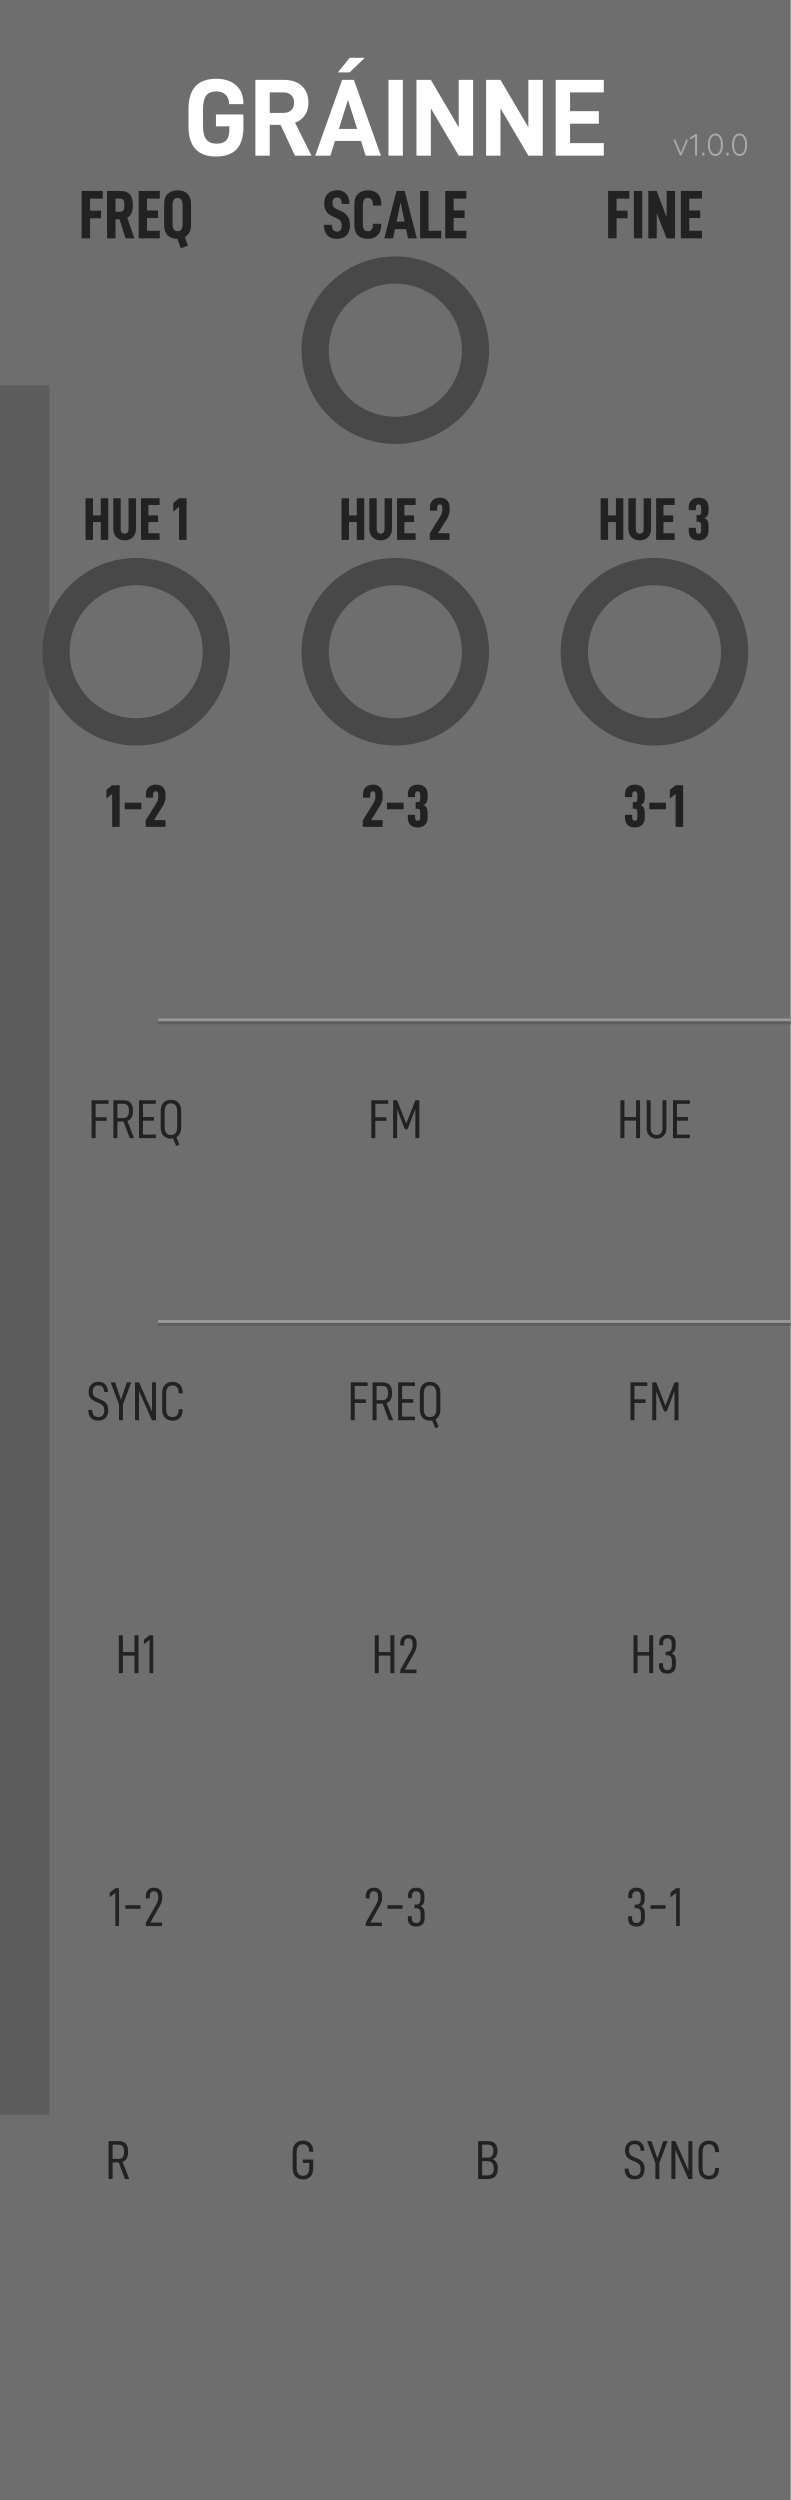
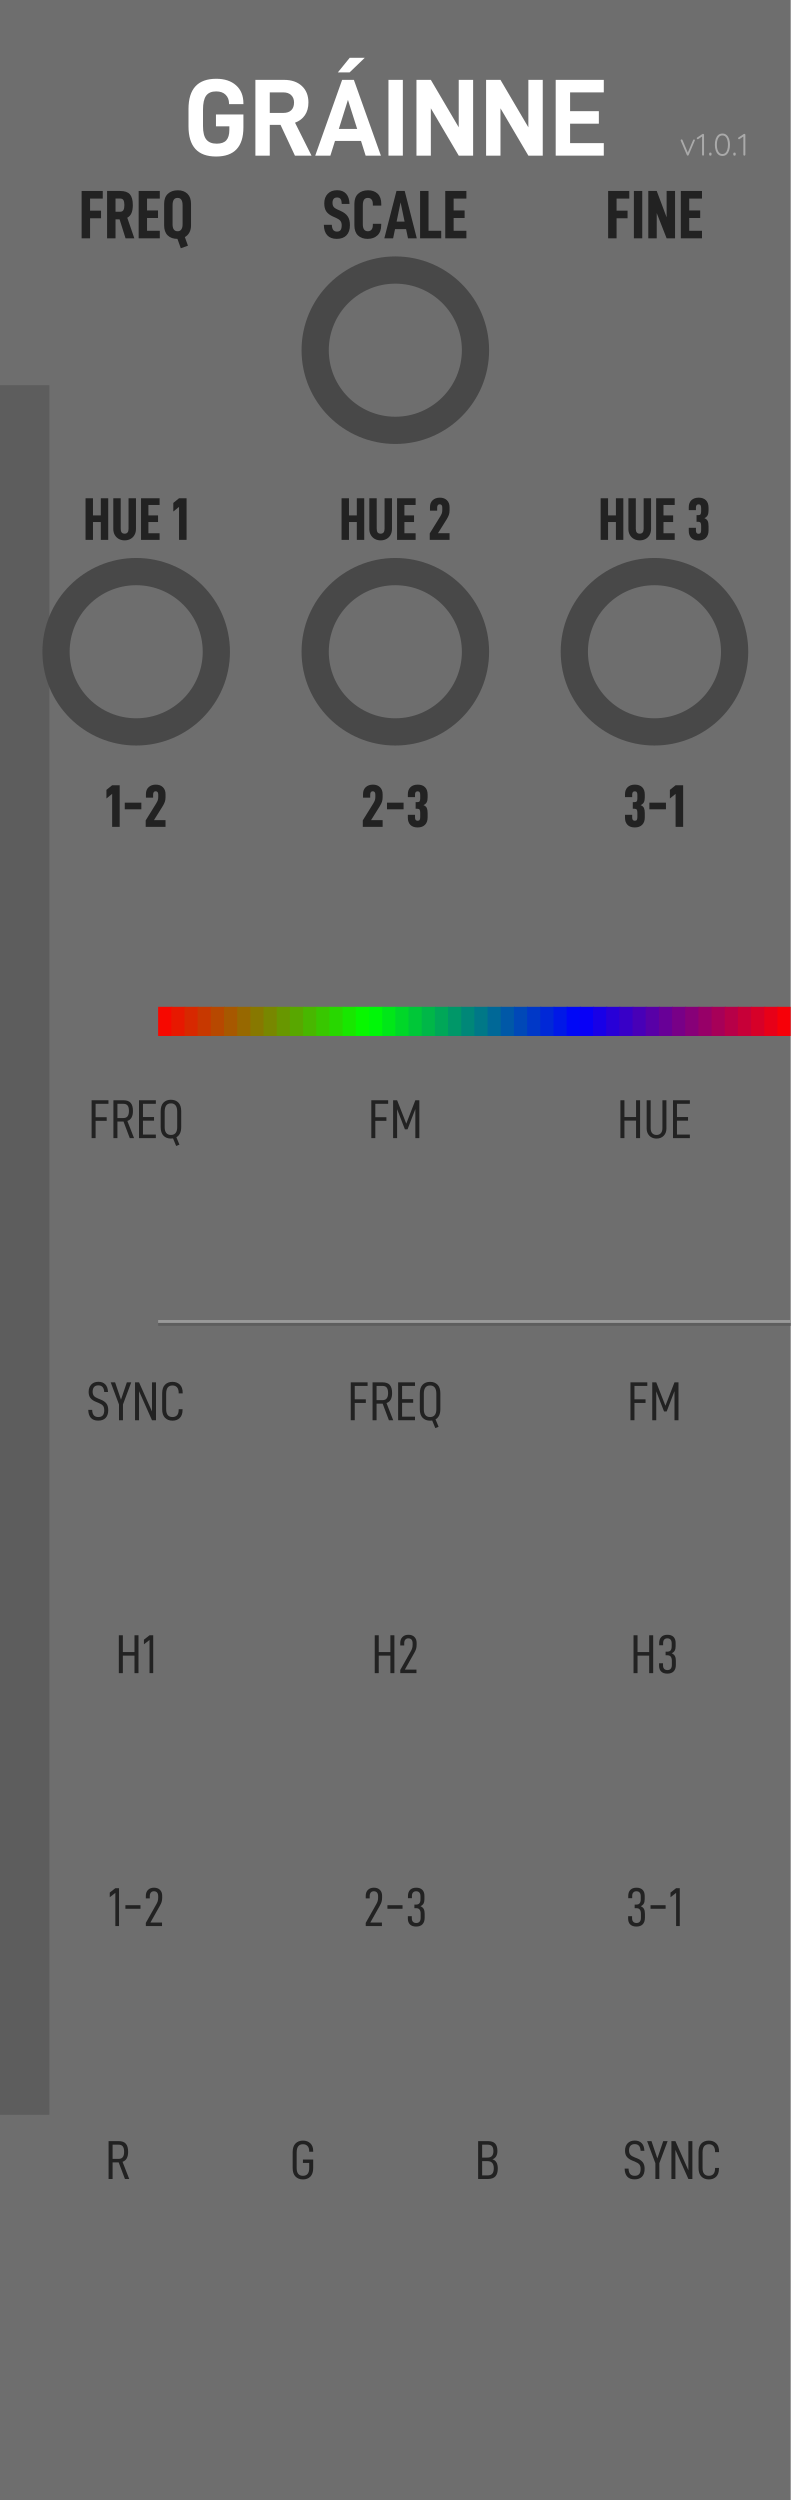
<svg xmlns="http://www.w3.org/2000/svg" width="40.64mm" height="128.50mm" viewBox="0 0 40.64 128.50">
  <rect x="0" y="0" width="40.64" height="128.50" fill="#6e6e6e" />
  <g id="palette-badge">
    <rect x="0" y="19.800" width="2.540" height="88.900" fill="#5d5d5d" stroke="none" />
  </g>
  <path d="M 50.0 267.0 C 50.0 83.7 133.7 -8.0 301.0 -8.0 Q 550.0 -8.0 550.0 257.0 V 375.0 H 300.0 V 267.0 H 422.0 V 234.0 Q 422.0 171.0 394.5 140.0 C 376.2 119.3 347.0 109.0 307.0 109.0 Q 243.0 109.0 212.5 146.5 C 192.2 171.5 182.0 212.3 182.0 269.0 V 418.0 Q 182.0 507.0 210.5 546.0 Q 239.0 585.0 302.0 585.0 C 339.3 585.0 368.2 574.7 388.5 554.0 C 408.8 533.3 419.0 507.3 419.0 476.0 V 469.0 H 550.0 V 476.0 Q 550.0 581.0 483.0 640.5 C 438.3 680.2 378.3 700.0 303.0 700.0 C 134.3 700.0 50.0 608.3 50.0 425.0 Z" fill="#ffffff" transform="translate(9.407,8.000) scale(0.005644,-0.005644)" />
  <path d="M 288.0 280.0 419.0 0.0 H 570.0 L 420.0 300.0 Q 479.0 322.0 510.5 369.0 Q 542.0 416.0 542.0 484.0 Q 542.0 579.0 482.0 634.5 Q 422.0 690.0 321.0 690.0 H 59.0 V 0.0 H 190.0 V 280.0 Z M 190.0 389.0 V 576.0 H 314.0 C 344.0 576.0 367.7 567.7 385.0 551.0 C 402.3 534.3 411.0 512.0 411.0 484.0 Q 411.0 438.0 385.5 413.5 C 368.5 397.2 344.7 389.0 314.0 389.0 Z" fill="#ffffff" transform="translate(12.794,8.000) scale(0.005644,-0.005644)" />
  <path d="M 421.0 134.0 463.0 0.0 H 602.0 L 356.0 690.0 H 249.0 L 4.0 0.0 H 142.0 L 184.0 134.0 Z M 386.0 243.0 H 219.0 L 302.0 508.0 Z M 318.0 891.0 210.0 758.0 H 317.0 L 455.0 891.0 Z" fill="#ffffff" transform="translate(16.180,8.000) scale(0.005644,-0.005644)" />
  <path d="M 65.0 690.0 V 0.0 H 196.0 V 690.0 Z" fill="#ffffff" transform="translate(19.600,8.000) scale(0.005644,-0.005644)" />
  <path d="M 575.0 690.0 H 444.0 V 258.0 L 190.0 690.0 H 59.0 V 0.0 H 190.0 V 431.0 L 444.0 0.0 H 575.0 Z" fill="#ffffff" transform="translate(21.073,8.000) scale(0.005644,-0.005644)" />
  <path d="M 575.0 690.0 H 444.0 V 258.0 L 190.0 690.0 H 59.0 V 0.0 H 190.0 V 431.0 L 444.0 0.0 H 575.0 Z" fill="#ffffff" transform="translate(24.652,8.000) scale(0.005644,-0.005644)" />
  <path d="M 190.0 576.0 H 497.0 V 690.0 H 59.0 V 0.0 H 497.0 V 114.0 H 190.0 V 291.0 H 452.0 V 405.0 H 190.0 Z" fill="#ffffff" transform="translate(28.230,8.000) scale(0.005644,-0.005644)" />
-   <path d="M 67.0 522.0 Q 52.0 522.0 44.0 513.0 Q 36.0 504.0 36.0 493.0 Q 36.0 489.0 37.0 485.0 Q 38.0 481.0 39.0 479.0 L 236.0 19.0 Q 240.0 10.0 248.5 4.5 Q 257.0 -1.0 266.0 0.0 Q 285.0 1.0 293.0 19.0 L 489.0 479.0 Q 490.0 483.0 491.5 486.5 Q 493.0 490.0 493.0 496.0 Q 493.0 508.0 484.0 514.5 Q 475.0 521.0 465.0 521.0 Q 444.0 522.0 436.0 502.0 L 265.2 97.4 L 95.0 502.0 Q 91.0 512.0 83.0 517.0 Q 75.0 522.0 67.0 522.0 Z" fill="#aaaaaa" transform="translate(34.568,8.000) scale(0.0016,-0.0016)" />
-   <path d="M 226.0 0.0 Q 240.0 0.0 249.0 9.0 Q 258.0 18.0 258.0 30.0 V 670.0 Q 258.0 682.0 251.0 690.5 Q 244.0 699.0 231.0 700.0 Q 226.0 701.0 219.5 700.0 Q 213.0 699.0 207.0 695.0 L 40.0 584.0 Q 24.0 575.0 24.0 559.0 Q 24.0 547.0 33.5 537.0 Q 43.0 527.0 55.0 527.0 Q 64.0 527.0 72.0 533.0 L 194.0 614.6 V 30.0 Q 194.0 18.0 203.0 9.0 Q 212.0 0.0 226.0 0.0 Z" fill="#aaaaaa" transform="translate(35.415,8.000) scale(0.0016,-0.0016)" />
-   <path d="M 87.0 0.0 H 94.0 Q 111.0 0.0 120.0 11.0 Q 129.0 22.0 129.0 39.0 V 60.0 Q 129.0 78.0 120.0 88.0 Q 111.0 98.0 94.0 98.0 H 87.0 Q 70.0 98.0 61.0 88.0 Q 52.0 78.0 52.0 60.0 V 39.0 Q 52.0 22.0 61.0 11.0 Q 70.0 0.0 87.0 0.0 Z" fill="#aaaaaa" transform="translate(36.007,8.000) scale(0.0016,-0.0016)" />
-   <path d="M 297.0 -10.0 Q 379.0 -10.0 432.5 38.0 Q 486.0 86.0 513.0 167.5 Q 540.0 249.0 540.0 350.0 Q 540.0 452.0 513.0 533.5 Q 486.0 615.0 432.5 662.5 Q 379.0 710.0 297.0 710.0 Q 217.0 710.0 163.0 662.5 Q 109.0 615.0 82.0 533.5 Q 55.0 452.0 55.0 350.0 Q 55.0 249.0 82.0 167.5 Q 109.0 86.0 163.0 38.0 Q 217.0 -10.0 297.0 -10.0 Z M 297.0 52.0 Q 239.0 52.0 199.5 89.0 Q 160.0 126.0 139.5 193.5 Q 119.0 261.0 119.0 350.0 Q 119.0 440.0 139.5 507.5 Q 160.0 575.0 199.5 612.0 Q 239.0 649.0 297.0 649.0 Q 356.0 649.0 395.5 612.0 Q 435.0 575.0 455.5 507.5 Q 476.0 440.0 476.0 350.0 Q 476.0 261.0 455.5 193.5 Q 435.0 126.0 395.5 89.0 Q 356.0 52.0 297.0 52.0 Z" fill="#aaaaaa" transform="translate(36.296,8.000) scale(0.0016,-0.0016)" />
-   <path d="M 87.0 0.0 H 94.0 Q 111.0 0.0 120.0 11.0 Q 129.0 22.0 129.0 39.0 V 60.0 Q 129.0 78.0 120.0 88.0 Q 111.0 98.0 94.0 98.0 H 87.0 Q 70.0 98.0 61.0 88.0 Q 52.0 78.0 52.0 60.0 V 39.0 Q 52.0 22.0 61.0 11.0 Q 70.0 0.0 87.0 0.0 Z" fill="#aaaaaa" transform="translate(37.248,8.000) scale(0.0016,-0.0016)" />
-   <path d="M 297.0 -10.0 Q 379.0 -10.0 432.5 38.0 Q 486.0 86.0 513.0 167.5 Q 540.0 249.0 540.0 350.0 Q 540.0 452.0 513.0 533.5 Q 486.0 615.0 432.5 662.5 Q 379.0 710.0 297.0 710.0 Q 217.0 710.0 163.0 662.5 Q 109.0 615.0 82.0 533.5 Q 55.0 452.0 55.0 350.0 Q 55.0 249.0 82.0 167.5 Q 109.0 86.0 163.0 38.0 Q 217.0 -10.0 297.0 -10.0 Z M 297.0 52.0 Q 239.0 52.0 199.5 89.0 Q 160.0 126.0 139.5 193.5 Q 119.0 261.0 119.0 350.0 Q 119.0 440.0 139.5 507.5 Q 160.0 575.0 199.5 612.0 Q 239.0 649.0 297.0 649.0 Q 356.0 649.0 395.5 612.0 Q 435.0 575.0 455.5 507.5 Q 476.0 440.0 476.0 350.0 Q 476.0 261.0 455.5 193.5 Q 435.0 126.0 395.5 89.0 Q 356.0 52.0 297.0 52.0 Z" fill="#aaaaaa" transform="translate(37.538,8.000) scale(0.0016,-0.0016)" />
+   <path d="M 67.0 522.0 Q 52.0 522.0 44.0 513.0 Q 36.0 504.0 36.0 493.0 Q 36.0 489.0 37.0 485.0 Q 38.0 481.0 39.0 479.0 L 236.0 19.0 Q 240.0 10.0 248.5 4.5 Q 257.0 -1.0 266.0 0.0 Q 285.0 1.0 293.0 19.0 L 489.0 479.0 Q 490.0 483.0 491.5 486.5 Q 493.0 490.0 493.0 496.0 Q 493.0 508.0 484.0 514.5 Q 475.0 521.0 465.0 521.0 Q 444.0 522.0 436.0 502.0 L 265.2 97.4 L 95.0 502.0 Q 91.0 512.0 83.0 517.0 Q 75.0 522.0 67.0 522.0 Z" fill="#aaaaaa" transform="translate(34.928,8.000) scale(0.0016,-0.0016)" />
+   <path d="M 226.0 0.0 Q 240.0 0.0 249.0 9.0 Q 258.0 18.0 258.0 30.0 V 670.0 Q 258.0 682.0 251.0 690.5 Q 244.0 699.0 231.0 700.0 Q 226.0 701.0 219.5 700.0 Q 213.0 699.0 207.0 695.0 L 40.0 584.0 Q 24.0 575.0 24.0 559.0 Q 24.0 547.0 33.5 537.0 Q 43.0 527.0 55.0 527.0 Q 64.0 527.0 72.0 533.0 L 194.0 614.6 V 30.0 Q 194.0 18.0 203.0 9.0 Q 212.0 0.0 226.0 0.0 Z" fill="#aaaaaa" transform="translate(35.775,8.000) scale(0.0016,-0.0016)" />
+   <path d="M 87.0 0.0 H 94.0 Q 111.0 0.0 120.0 11.0 Q 129.0 22.0 129.0 39.0 V 60.0 Q 129.0 78.0 120.0 88.0 Q 111.0 98.0 94.0 98.0 H 87.0 Q 70.0 98.0 61.0 88.0 Q 52.0 78.0 52.0 60.0 V 39.0 Q 52.0 22.0 61.0 11.0 Q 70.0 0.0 87.0 0.0 Z" fill="#aaaaaa" transform="translate(36.367,8.000) scale(0.0016,-0.0016)" />
+   <path d="M 297.0 -10.0 Q 379.0 -10.0 432.5 38.0 Q 486.0 86.0 513.0 167.5 Q 540.0 249.0 540.0 350.0 Q 540.0 452.0 513.0 533.5 Q 486.0 615.0 432.5 662.5 Q 379.0 710.0 297.0 710.0 Q 217.0 710.0 163.0 662.5 Q 109.0 615.0 82.0 533.5 Q 55.0 452.0 55.0 350.0 Q 55.0 249.0 82.0 167.5 Q 109.0 86.0 163.0 38.0 Q 217.0 -10.0 297.0 -10.0 Z M 297.0 52.0 Q 239.0 52.0 199.5 89.0 Q 160.0 126.0 139.5 193.5 Q 119.0 261.0 119.0 350.0 Q 119.0 440.0 139.5 507.5 Q 160.0 575.0 199.5 612.0 Q 239.0 649.0 297.0 649.0 Q 356.0 649.0 395.5 612.0 Q 435.0 575.0 455.5 507.5 Q 476.0 440.0 476.0 350.0 Q 476.0 261.0 455.5 193.5 Q 435.0 126.0 395.5 89.0 Q 356.0 52.0 297.0 52.0 Z" fill="#aaaaaa" transform="translate(36.656,8.000) scale(0.0016,-0.0016)" />
+   <path d="M 87.0 0.0 H 94.0 Q 111.0 0.0 120.0 11.0 Q 129.0 22.0 129.0 39.0 V 60.0 Q 129.0 78.0 120.0 88.0 Q 111.0 98.0 94.0 98.0 H 87.0 Q 70.0 98.0 61.0 88.0 Q 52.0 78.0 52.0 60.0 V 39.0 Q 52.0 22.0 61.0 11.0 Q 70.0 0.0 87.0 0.0 Z" fill="#aaaaaa" transform="translate(37.608,8.000) scale(0.0016,-0.0016)" />
+   <path d="M 226.0 0.0 Q 240.0 0.0 249.0 9.0 Q 258.0 18.0 258.0 30.0 V 670.0 Q 258.0 682.0 251.0 690.5 Q 244.0 699.0 231.0 700.0 Q 226.0 701.0 219.5 700.0 Q 213.0 699.0 207.0 695.0 L 40.0 584.0 Q 24.0 575.0 24.0 559.0 Q 24.0 547.0 33.5 537.0 Q 43.0 527.0 55.0 527.0 Q 64.0 527.0 72.0 533.0 L 194.0 614.6 V 30.0 Q 194.0 18.0 203.0 9.0 Q 212.0 0.0 226.0 0.0 Z" fill="#aaaaaa" transform="translate(37.898,8.000) scale(0.0016,-0.0016)" />
  <path d="M 165.0 579.0 H 350.0 V 690.0 H 42.0 V 0.0 H 165.0 V 292.0 H 325.0 V 403.0 H 165.0 Z" fill="#222222" transform="translate(4.047,12.250) scale(0.003528,-0.003528)" />
  <path d="M 224.0 277.0 311.0 0.0 H 439.0 L 336.0 300.0 Q 379.0 323.0 398.0 369.0 C 410.7 399.7 417.0 438.0 417.0 484.0 Q 417.0 592.0 374.5 641.0 C 346.2 673.7 298.0 690.0 230.0 690.0 H 42.0 V 0.0 H 165.0 V 277.0 Z M 165.0 387.0 V 580.0 H 229.0 Q 267.0 580.0 280.5 556.0 Q 294.0 532.0 294.0 484.0 C 294.0 452.0 289.3 427.8 280.0 411.5 C 270.7 395.2 253.7 387.0 229.0 387.0 Z" fill="#222222" transform="translate(5.356,12.250) scale(0.003528,-0.003528)" />
  <path d="M 164.0 579.0 H 350.0 V 690.0 H 42.0 V 0.0 H 350.0 V 110.0 H 164.0 V 296.0 H 324.0 V 406.0 H 164.0 Z" fill="#222222" transform="translate(6.979,12.250) scale(0.003528,-0.003528)" />
  <path d="M 406.0 84.5 Q 430.0 128.0 430.0 190.0 V 501.0 Q 430.0 599.0 377.5 649.5 C 342.5 683.2 296.0 700.0 238.0 700.0 Q 148.0 700.0 93.0 649.5 C 56.3 615.8 38.0 566.3 38.0 501.0 V 190.0 Q 38.0 93.0 90.0 42.5 C 124.7 8.8 171.7 -8.0 231.0 -8.0 H 232.0 L 281.0 -145.0 L 385.0 -107.0 L 340.0 18.0 Q 382.0 41.0 406.0 84.5 Z M 235.0 103.0 C 185.7 103.0 161.0 136.7 161.0 204.0 V 481.0 Q 161.0 535.0 178.5 562.0 Q 196.0 589.0 235.0 589.0 C 259.0 589.0 277.0 579.8 289.0 561.5 C 301.0 543.2 307.0 516.3 307.0 481.0 V 204.0 Q 307.0 156.0 288.5 129.5 C 276.2 111.8 258.3 103.0 235.0 103.0 Z" fill="#222222" transform="translate(8.302,12.250) scale(0.003528,-0.003528)" />
  <path d="M 68.0 45.0 C 100.0 9.7 146.3 -8.0 207.0 -8.0 Q 299.0 -8.0 349.0 44.0 C 382.3 78.7 399.0 128.0 399.0 192.0 Q 399.0 272.0 366.5 320.0 Q 334.0 368.0 262.0 400.0 L 217.0 420.0 C 191.0 431.3 172.5 444.2 161.5 458.5 Q 145.0 480.0 145.0 516.0 C 145.0 568.7 167.3 595.0 212.0 595.0 C 236.0 595.0 253.2 587.2 263.5 571.5 Q 279.0 548.0 280.0 501.0 H 393.0 Q 390.0 598.0 343.5 649.5 C 312.5 683.8 268.7 701.0 212.0 701.0 Q 126.0 701.0 75.5 649.0 C 41.8 614.3 25.0 568.0 25.0 510.0 Q 25.0 436.0 54.5 392.0 Q 84.0 348.0 151.0 318.0 L 198.0 297.0 Q 242.0 277.0 260.5 253.5 C 272.8 237.8 279.0 216.7 279.0 190.0 Q 279.0 142.0 262.5 120.0 C 251.5 105.3 234.0 98.0 210.0 98.0 Q 174.0 98.0 155.5 122.0 C 143.2 138.0 136.3 163.0 135.0 197.0 H 19.0 Q 20.0 98.0 68.0 45.0 Z" fill="#222222" transform="translate(16.579,12.250) scale(0.003528,-0.003528)" />
  <path d="M 90.0 42.5 C 124.7 8.8 171.7 -8.0 231.0 -8.0 Q 318.0 -8.0 373.5 42.5 Q 429.0 93.0 429.0 193.0 V 212.0 H 307.0 V 194.0 Q 307.0 149.0 287.5 126.0 C 274.5 110.7 257.0 103.0 235.0 103.0 C 185.7 103.0 161.0 136.7 161.0 204.0 V 481.0 Q 161.0 535.0 178.5 562.0 Q 196.0 589.0 235.0 589.0 Q 268.0 589.0 287.5 566.5 Q 307.0 544.0 307.0 497.0 V 477.0 H 430.0 V 498.0 Q 430.0 600.0 377.0 650.0 C 341.7 683.3 295.3 700.0 238.0 700.0 Q 148.0 700.0 93.0 649.5 C 56.3 615.8 38.0 566.3 38.0 501.0 V 190.0 Q 38.0 93.0 90.0 42.5 Z" fill="#222222" transform="translate(18.081,12.250) scale(0.003528,-0.003528)" />
  <path d="M 323.0 134.0 351.0 0.0 H 479.0 L 303.0 690.0 H 183.0 L 6.0 0.0 H 134.0 L 162.0 134.0 Z M 301.0 244.0 H 185.0 L 243.0 524.0 Z" fill="#222222" transform="translate(19.733,12.250) scale(0.003528,-0.003528)" />
  <path d="M 42.0 690.0 V 0.0 H 350.0 V 110.0 H 165.0 V 690.0 Z" fill="#222222" transform="translate(21.444,12.250) scale(0.003528,-0.003528)" />
  <path d="M 164.0 579.0 H 350.0 V 690.0 H 42.0 V 0.0 H 350.0 V 110.0 H 164.0 V 296.0 H 324.0 V 406.0 H 164.0 Z" fill="#222222" transform="translate(22.738,12.250) scale(0.003528,-0.003528)" />
  <path d="M 165.0 579.0 H 350.0 V 690.0 H 42.0 V 0.0 H 165.0 V 292.0 H 325.0 V 403.0 H 165.0 Z" fill="#222222" transform="translate(31.110,12.250) scale(0.003528,-0.003528)" />
  <path d="M 46.0 690.0 V 0.0 H 168.0 V 690.0 Z" fill="#222222" transform="translate(32.419,12.250) scale(0.003528,-0.003528)" />
  <path d="M 432.0 690.0 H 309.0 V 306.0 L 165.0 690.0 H 42.0 V 0.0 H 165.0 V 368.0 L 309.0 0.0 H 432.0 Z" fill="#222222" transform="translate(33.174,12.250) scale(0.003528,-0.003528)" />
  <path d="M 164.0 579.0 H 350.0 V 690.0 H 42.0 V 0.0 H 350.0 V 110.0 H 164.0 V 296.0 H 324.0 V 406.0 H 164.0 Z" fill="#222222" transform="translate(34.847,12.250) scale(0.003528,-0.003528)" />
  <circle cx="20.320" cy="18.000" r="4.120" fill="none" stroke="#484848" stroke-width="1.400" />
  <path d="M 418.0 690.0 H 295.0 V 406.0 H 165.0 V 690.0 H 42.0 V 0.0 H 165.0 V 296.0 H 295.0 V 0.0 H 418.0 Z" fill="#222222" transform="translate(4.267,27.750) scale(0.0031,-0.0031)" />
  <path d="M 133.5 15.5 C 161.8 -0.2 194.0 -8.0 230.0 -8.0 Q 284.0 -8.0 327.0 15.5 Q 370.0 39.0 394.0 82.0 Q 418.0 125.0 418.0 181.0 V 690.0 H 295.0 V 184.0 Q 295.0 103.0 230.0 103.0 Q 197.0 103.0 181.0 122.5 C 170.3 135.5 165.0 156.0 165.0 184.0 V 690.0 H 42.0 V 181.0 Q 42.0 125.0 66.5 82.0 Q 91.0 39.0 133.5 15.5 Z" fill="#222222" transform="translate(5.693,27.750) scale(0.0031,-0.0031)" />
  <path d="M 164.0 579.0 H 350.0 V 690.0 H 42.0 V 0.0 H 350.0 V 110.0 H 164.0 V 296.0 H 324.0 V 406.0 H 164.0 Z" fill="#222222" transform="translate(7.119,27.750) scale(0.0031,-0.0031)" />
  <path d="M 122.0 547.0 V 0.0 H 247.0 V 690.0 H 122.0 L 27.0 613.0 V 470.0 Z" fill="#222222" transform="translate(8.824,27.750) scale(0.0031,-0.0031)" />
  <path d="M 418.0 690.0 H 295.0 V 406.0 H 165.0 V 690.0 H 42.0 V 0.0 H 165.0 V 296.0 H 295.0 V 0.0 H 418.0 Z" fill="#222222" transform="translate(17.426,27.750) scale(0.0031,-0.0031)" />
  <path d="M 133.5 15.5 C 161.8 -0.2 194.0 -8.0 230.0 -8.0 Q 284.0 -8.0 327.0 15.5 Q 370.0 39.0 394.0 82.0 Q 418.0 125.0 418.0 181.0 V 690.0 H 295.0 V 184.0 Q 295.0 103.0 230.0 103.0 Q 197.0 103.0 181.0 122.5 C 170.3 135.5 165.0 156.0 165.0 184.0 V 690.0 H 42.0 V 181.0 Q 42.0 125.0 66.5 82.0 Q 91.0 39.0 133.5 15.5 Z" fill="#222222" transform="translate(18.852,27.750) scale(0.0031,-0.0031)" />
  <path d="M 164.0 579.0 H 350.0 V 690.0 H 42.0 V 0.0 H 350.0 V 110.0 H 164.0 V 296.0 H 324.0 V 406.0 H 164.0 Z" fill="#222222" transform="translate(20.278,27.750) scale(0.0031,-0.0031)" />
  <path d="M 34.0 107.0 V 0.0 H 363.0 V 111.0 H 171.0 L 313.0 338.0 C 330.3 366.0 343.0 391.2 351.0 413.5 Q 363.0 447.0 363.0 492.0 V 541.0 C 363.0 589.7 348.5 628.3 319.5 657.0 C 290.5 685.7 251.3 700.0 202.0 700.0 Q 128.0 700.0 83.0 658.0 Q 38.0 616.0 38.0 545.0 V 484.0 H 157.0 V 530.0 Q 157.0 590.0 199.0 590.0 C 227.7 590.0 242.0 571.7 242.0 535.0 V 496.0 Q 242.0 463.0 234.5 441.5 Q 227.0 420.0 209.0 390.0 Z" fill="#222222" transform="translate(21.983,27.750) scale(0.0031,-0.0031)" />
  <path d="M 418.0 690.0 H 295.0 V 406.0 H 165.0 V 690.0 H 42.0 V 0.0 H 165.0 V 296.0 H 295.0 V 0.0 H 418.0 Z" fill="#222222" transform="translate(30.743,27.750) scale(0.0031,-0.0031)" />
  <path d="M 133.5 15.5 C 161.8 -0.2 194.0 -8.0 230.0 -8.0 Q 284.0 -8.0 327.0 15.5 Q 370.0 39.0 394.0 82.0 Q 418.0 125.0 418.0 181.0 V 690.0 H 295.0 V 184.0 Q 295.0 103.0 230.0 103.0 Q 197.0 103.0 181.0 122.5 C 170.3 135.5 165.0 156.0 165.0 184.0 V 690.0 H 42.0 V 181.0 Q 42.0 125.0 66.5 82.0 Q 91.0 39.0 133.5 15.5 Z" fill="#222222" transform="translate(32.169,27.750) scale(0.0031,-0.0031)" />
  <path d="M 164.0 579.0 H 350.0 V 690.0 H 42.0 V 0.0 H 350.0 V 110.0 H 164.0 V 296.0 H 324.0 V 406.0 H 164.0 Z" fill="#222222" transform="translate(33.595,27.750) scale(0.0031,-0.0031)" />
  <path d="M 75.0 32.5 C 103.0 4.2 143.3 -10.0 196.0 -10.0 Q 274.0 -10.0 317.5 34.0 Q 361.0 78.0 361.0 156.0 V 227.0 Q 361.0 282.0 347.5 312.0 Q 334.0 342.0 292.0 360.0 Q 331.0 378.0 346.0 408.0 Q 361.0 438.0 361.0 488.0 V 535.0 C 361.0 587.7 346.7 628.3 318.0 657.0 C 289.3 685.7 249.0 700.0 197.0 700.0 Q 120.0 700.0 76.5 657.5 Q 33.0 615.0 33.0 542.0 V 493.0 H 152.0 V 535.0 Q 152.0 589.0 195.0 589.0 Q 219.0 589.0 228.5 574.0 C 234.8 564.0 238.0 548.7 238.0 528.0 V 471.0 Q 238.0 439.0 228.5 424.5 C 222.2 414.8 209.3 410.0 190.0 410.0 H 162.0 V 300.0 H 188.0 Q 218.0 300.0 228.0 285.0 C 234.7 275.0 238.0 257.7 238.0 233.0 V 162.0 Q 238.0 131.0 229.0 116.0 Q 220.0 101.0 195.0 101.0 C 166.3 101.0 152.0 119.0 152.0 155.0 V 200.0 H 33.0 V 149.0 Q 33.0 75.0 75.0 32.5 Z" fill="#222222" transform="translate(35.300,27.750) scale(0.0031,-0.0031)" />
  <circle cx="7.000" cy="33.500" r="4.120" fill="none" stroke="#484848" stroke-width="1.400" />
  <circle cx="20.320" cy="33.500" r="4.120" fill="none" stroke="#484848" stroke-width="1.400" />
  <circle cx="33.640" cy="33.500" r="4.120" fill="none" stroke="#484848" stroke-width="1.400" />
  <path d="M 122.0 547.0 V 0.0 H 247.0 V 690.0 H 122.0 L 27.0 613.0 V 470.0 Z" fill="#222222" transform="translate(5.386,42.500) scale(0.0031,-0.0031)" />
  <path d="M 38.0 401.0 V 291.0 H 313.0 V 401.0 Z" fill="#222222" transform="translate(6.295,42.500) scale(0.0031,-0.0031)" />
  <path d="M 34.0 107.0 V 0.0 H 363.0 V 111.0 H 171.0 L 313.0 338.0 C 330.3 366.0 343.0 391.2 351.0 413.5 Q 363.0 447.0 363.0 492.0 V 541.0 C 363.0 589.7 348.5 628.3 319.5 657.0 C 290.5 685.7 251.3 700.0 202.0 700.0 Q 128.0 700.0 83.0 658.0 Q 38.0 616.0 38.0 545.0 V 484.0 H 157.0 V 530.0 Q 157.0 590.0 199.0 590.0 C 227.7 590.0 242.0 571.7 242.0 535.0 V 496.0 Q 242.0 463.0 234.5 441.5 Q 227.0 420.0 209.0 390.0 Z" fill="#222222" transform="translate(7.383,42.500) scale(0.0031,-0.0031)" />
  <path d="M 34.0 107.0 V 0.0 H 363.0 V 111.0 H 171.0 L 313.0 338.0 C 330.3 366.0 343.0 391.2 351.0 413.5 Q 363.0 447.0 363.0 492.0 V 541.0 C 363.0 589.7 348.5 628.3 319.5 657.0 C 290.5 685.7 251.3 700.0 202.0 700.0 Q 128.0 700.0 83.0 658.0 Q 38.0 616.0 38.0 545.0 V 484.0 H 157.0 V 530.0 Q 157.0 590.0 199.0 590.0 C 227.7 590.0 242.0 571.7 242.0 535.0 V 496.0 Q 242.0 463.0 234.5 441.5 Q 227.0 420.0 209.0 390.0 Z" fill="#222222" transform="translate(18.542,42.500) scale(0.0031,-0.0031)" />
  <path d="M 38.0 401.0 V 291.0 H 313.0 V 401.0 Z" fill="#222222" transform="translate(19.773,42.500) scale(0.0031,-0.0031)" />
  <path d="M 75.0 32.5 C 103.0 4.2 143.3 -10.0 196.0 -10.0 Q 274.0 -10.0 317.5 34.0 Q 361.0 78.0 361.0 156.0 V 227.0 Q 361.0 282.0 347.5 312.0 Q 334.0 342.0 292.0 360.0 Q 331.0 378.0 346.0 408.0 Q 361.0 438.0 361.0 488.0 V 535.0 C 361.0 587.7 346.7 628.3 318.0 657.0 C 289.3 685.7 249.0 700.0 197.0 700.0 Q 120.0 700.0 76.5 657.5 Q 33.0 615.0 33.0 542.0 V 493.0 H 152.0 V 535.0 Q 152.0 589.0 195.0 589.0 Q 219.0 589.0 228.5 574.0 C 234.8 564.0 238.0 548.7 238.0 528.0 V 471.0 Q 238.0 439.0 228.5 424.5 C 222.2 414.8 209.3 410.0 190.0 410.0 H 162.0 V 300.0 H 188.0 Q 218.0 300.0 228.0 285.0 C 234.7 275.0 238.0 257.7 238.0 233.0 V 162.0 Q 238.0 131.0 229.0 116.0 Q 220.0 101.0 195.0 101.0 C 166.3 101.0 152.0 119.0 152.0 155.0 V 200.0 H 33.0 V 149.0 Q 33.0 75.0 75.0 32.5 Z" fill="#222222" transform="translate(20.861,42.500) scale(0.0031,-0.0031)" />
  <path d="M 75.0 32.5 C 103.0 4.2 143.3 -10.0 196.0 -10.0 Q 274.0 -10.0 317.5 34.0 Q 361.0 78.0 361.0 156.0 V 227.0 Q 361.0 282.0 347.5 312.0 Q 334.0 342.0 292.0 360.0 Q 331.0 378.0 346.0 408.0 Q 361.0 438.0 361.0 488.0 V 535.0 C 361.0 587.7 346.7 628.3 318.0 657.0 C 289.3 685.7 249.0 700.0 197.0 700.0 Q 120.0 700.0 76.5 657.5 Q 33.0 615.0 33.0 542.0 V 493.0 H 152.0 V 535.0 Q 152.0 589.0 195.0 589.0 Q 219.0 589.0 228.5 574.0 C 234.8 564.0 238.0 548.7 238.0 528.0 V 471.0 Q 238.0 439.0 228.5 424.5 C 222.2 414.8 209.3 410.0 190.0 410.0 H 162.0 V 300.0 H 188.0 Q 218.0 300.0 228.0 285.0 C 234.7 275.0 238.0 257.7 238.0 233.0 V 162.0 Q 238.0 131.0 229.0 116.0 Q 220.0 101.0 195.0 101.0 C 166.3 101.0 152.0 119.0 152.0 155.0 V 200.0 H 33.0 V 149.0 Q 33.0 75.0 75.0 32.5 Z" fill="#222222" transform="translate(32.023,42.500) scale(0.0031,-0.0031)" />
  <path d="M 38.0 401.0 V 291.0 H 313.0 V 401.0 Z" fill="#222222" transform="translate(33.260,42.500) scale(0.0031,-0.0031)" />
  <path d="M 122.0 547.0 V 0.0 H 247.0 V 690.0 H 122.0 L 27.0 613.0 V 470.0 Z" fill="#222222" transform="translate(34.348,42.500) scale(0.0031,-0.0031)" />
-   <g>
-     <rect x="8.128" y="52.350" width="32.512" height="0.150" fill="#999999" />
-     <rect x="8.128" y="52.500" width="32.512" height="0.150" fill="#5e5e5e" />
+   <g id="gradient-preview-bar">
+     <rect x="8.128" y="51.750" width="0.727" height="1.500" fill="#f70800" />
+     <rect x="8.805" y="51.750" width="0.727" height="1.500" fill="#e71800" />
+     <rect x="9.483" y="51.750" width="0.727" height="1.500" fill="#d72800" />
+     <rect x="10.160" y="51.750" width="0.727" height="1.500" fill="#c73800" />
+     <rect x="10.837" y="51.750" width="0.727" height="1.500" fill="#b74800" />
+     <rect x="11.515" y="51.750" width="0.727" height="1.500" fill="#a75800" />
+     <rect x="12.192" y="51.750" width="0.727" height="1.500" fill="#976800" />
+     <rect x="12.869" y="51.750" width="0.727" height="1.500" fill="#877800" />
+     <rect x="13.547" y="51.750" width="0.727" height="1.500" fill="#788700" />
+     <rect x="14.224" y="51.750" width="0.727" height="1.500" fill="#689700" />
+     <rect x="14.901" y="51.750" width="0.727" height="1.500" fill="#58a700" />
+     <rect x="15.579" y="51.750" width="0.727" height="1.500" fill="#48b700" />
+     <rect x="16.256" y="51.750" width="0.727" height="1.500" fill="#38c700" />
+     <rect x="16.933" y="51.750" width="0.727" height="1.500" fill="#28d700" />
+     <rect x="17.611" y="51.750" width="0.727" height="1.500" fill="#18e700" />
+     <rect x="18.288" y="51.750" width="0.727" height="1.500" fill="#08f700" />
+     <rect x="18.965" y="51.750" width="0.727" height="1.500" fill="#00f708" />
+     <rect x="19.643" y="51.750" width="0.727" height="1.500" fill="#00e718" />
+     <rect x="20.320" y="51.750" width="0.727" height="1.500" fill="#00d728" />
+     <rect x="20.997" y="51.750" width="0.727" height="1.500" fill="#00c738" />
+     <rect x="21.675" y="51.750" width="0.727" height="1.500" fill="#00b748" />
+     <rect x="22.352" y="51.750" width="0.727" height="1.500" fill="#00a758" />
+     <rect x="23.029" y="51.750" width="0.727" height="1.500" fill="#009768" />
+     <rect x="23.707" y="51.750" width="0.727" height="1.500" fill="#008778" />
+     <rect x="24.384" y="51.750" width="0.727" height="1.500" fill="#007887" />
+     <rect x="25.061" y="51.750" width="0.727" height="1.500" fill="#006897" />
+     <rect x="25.739" y="51.750" width="0.727" height="1.500" fill="#0058a7" />
+     <rect x="26.416" y="51.750" width="0.727" height="1.500" fill="#0048b7" />
+     <rect x="27.093" y="51.750" width="0.727" height="1.500" fill="#0038c7" />
+     <rect x="27.771" y="51.750" width="0.727" height="1.500" fill="#0028d7" />
+     <rect x="28.448" y="51.750" width="0.727" height="1.500" fill="#0018e7" />
+     <rect x="29.125" y="51.750" width="0.727" height="1.500" fill="#0008f7" />
+     <rect x="29.803" y="51.750" width="0.727" height="1.500" fill="#0800f7" />
+     <rect x="30.480" y="51.750" width="0.727" height="1.500" fill="#1800e7" />
+     <rect x="31.157" y="51.750" width="0.727" height="1.500" fill="#2800d7" />
+     <rect x="31.835" y="51.750" width="0.727" height="1.500" fill="#3800c7" />
+     <rect x="32.512" y="51.750" width="0.727" height="1.500" fill="#4800b7" />
+     <rect x="33.189" y="51.750" width="0.727" height="1.500" fill="#5800a7" />
+     <rect x="33.867" y="51.750" width="0.727" height="1.500" fill="#680097" />
+     <rect x="34.544" y="51.750" width="0.727" height="1.500" fill="#780087" />
+     <rect x="35.221" y="51.750" width="0.727" height="1.500" fill="#870078" />
+     <rect x="35.899" y="51.750" width="0.727" height="1.500" fill="#970068" />
+     <rect x="36.576" y="51.750" width="0.727" height="1.500" fill="#a70058" />
+     <rect x="37.253" y="51.750" width="0.727" height="1.500" fill="#b70048" />
+     <rect x="37.931" y="51.750" width="0.727" height="1.500" fill="#c70038" />
+     <rect x="38.608" y="51.750" width="0.727" height="1.500" fill="#d70028" />
+     <rect x="39.285" y="51.750" width="0.727" height="1.500" fill="#e70018" />
+     <rect x="39.963" y="51.750" width="0.677" height="1.500" fill="#f70008" />
  </g>
  <path d="M 133.0 625.0 H 367.0 V 690.0 H 60.0 V 0.0 H 133.0 V 315.0 H 335.0 V 381.0 H 133.0 Z" fill="#222222" transform="translate(4.539,58.500) scale(0.002822,-0.002822)" />
  <path d="M 244.0 302.0 358.0 0.0 H 436.0 L 314.0 313.0 Q 416.0 347.0 416.0 495.0 Q 416.0 594.0 374.5 642.0 Q 333.0 690.0 242.0 690.0 H 60.0 V 0.0 H 133.0 V 302.0 Z M 133.0 366.0 V 625.0 H 241.0 Q 296.0 625.0 319.5 592.5 C 335.2 570.8 343.0 538.3 343.0 495.0 Q 343.0 431.0 318.5 398.5 C 302.2 376.8 276.3 366.0 241.0 366.0 Z" fill="#222222" transform="translate(5.660,58.500) scale(0.002822,-0.002822)" />
  <path d="M 132.0 625.0 H 367.0 V 690.0 H 60.0 V 0.0 H 367.0 V 65.0 H 132.0 V 318.0 H 334.0 V 384.0 H 132.0 Z" fill="#222222" transform="translate(6.975,58.500) scale(0.002822,-0.002822)" />
  <path d="M 403.0 85.5 C 418.3 116.5 426.0 155.0 426.0 201.0 V 489.0 C 426.0 559.7 409.0 612.3 375.0 647.0 C 341.0 681.7 295.7 699.0 239.0 699.0 Q 154.0 699.0 103.0 647.0 Q 52.0 595.0 52.0 489.0 V 201.0 Q 52.0 97.0 103.0 44.5 Q 154.0 -8.0 239.0 -8.0 Q 259.0 -8.0 277.0 -5.0 L 334.0 -143.0 L 394.0 -119.0 L 338.0 16.0 Q 380.0 39.0 403.0 85.5 Z M 353.0 482.0 V 200.0 Q 353.0 129.0 323.5 93.5 C 303.8 69.8 276.0 58.0 240.0 58.0 C 163.3 58.0 125.0 105.3 125.0 200.0 V 482.0 Q 125.0 559.0 153.5 596.0 C 172.5 620.7 201.3 633.0 240.0 633.0 Q 295.0 633.0 324.0 595.5 C 343.3 570.5 353.0 532.7 353.0 482.0 Z" fill="#222222" transform="translate(8.112,58.500) scale(0.002822,-0.002822)" />
  <path d="M 133.0 625.0 H 367.0 V 690.0 H 60.0 V 0.0 H 133.0 V 315.0 H 335.0 V 381.0 H 133.0 Z" fill="#222222" transform="translate(18.916,58.500) scale(0.002822,-0.002822)" />
  <path d="M 538.0 690.0 H 465.0 L 300.0 264.0 L 133.0 690.0 H 60.0 V 0.0 H 133.0 V 527.0 L 275.0 160.0 H 323.0 L 465.0 530.0 V 0.0 H 538.0 Z" fill="#222222" transform="translate(20.036,58.500) scale(0.002822,-0.002822)" />
  <path d="M 418.0 690.0 H 345.0 V 384.0 H 133.0 V 690.0 H 60.0 V 0.0 H 133.0 V 319.0 H 345.0 V 0.0 H 418.0 Z" fill="#222222" transform="translate(31.720,58.500) scale(0.002822,-0.002822)" />
  <path d="M 147.0 15.0 C 174.3 -0.3 205.3 -8.0 240.0 -8.0 Q 320.0 -8.0 370.0 42.5 C 403.3 76.2 420.0 120.7 420.0 176.0 V 690.0 H 347.0 V 180.0 Q 347.0 122.0 318.5 90.0 C 299.5 68.7 273.3 58.0 240.0 58.0 Q 190.0 58.0 161.5 89.5 Q 133.0 121.0 133.0 180.0 V 690.0 H 60.0 V 176.0 Q 60.0 122.0 83.0 80.0 Q 106.0 38.0 147.0 15.0 Z" fill="#222222" transform="translate(33.069,58.500) scale(0.002822,-0.002822)" />
  <path d="M 132.0 625.0 H 367.0 V 690.0 H 60.0 V 0.0 H 367.0 V 65.0 H 132.0 V 318.0 H 334.0 V 384.0 H 132.0 Z" fill="#222222" transform="translate(34.423,58.500) scale(0.002822,-0.002822)" />
  <g>
    <rect x="8.128" y="67.850" width="32.512" height="0.150" fill="#999999" />
    <rect x="8.128" y="68.000" width="32.512" height="0.150" fill="#5e5e5e" />
  </g>
  <path d="M 73.5 43.0 C 103.8 9.7 148.3 -7.0 207.0 -7.0 Q 296.0 -7.0 343.0 42.5 C 374.3 75.5 390.0 122.3 390.0 183.0 Q 390.0 262.0 355.0 306.0 Q 320.0 350.0 251.0 377.0 L 210.0 393.0 Q 153.0 415.0 129.5 443.0 C 113.8 461.7 106.0 487.3 106.0 520.0 C 106.0 556.7 114.7 585.0 132.0 605.0 Q 158.0 635.0 210.0 635.0 C 276.7 635.0 312.3 594.7 317.0 514.0 H 386.0 Q 382.0 607.0 336.0 653.5 Q 290.0 700.0 211.0 700.0 Q 128.0 700.0 80.5 650.0 C 48.8 616.7 33.0 572.0 33.0 516.0 Q 33.0 445.0 67.0 403.0 Q 101.0 361.0 169.0 334.0 L 209.0 318.0 C 249.7 301.3 277.8 283.7 293.5 265.0 C 309.2 246.3 317.0 218.7 317.0 182.0 Q 317.0 119.0 290.5 88.5 C 272.8 68.2 246.0 58.0 210.0 58.0 Q 157.0 58.0 128.5 88.5 Q 100.0 119.0 97.0 189.0 H 26.0 Q 28.0 93.0 73.5 43.0 Z" fill="#222222" transform="translate(4.463,73.000) scale(0.002822,-0.002822)" />
  <path d="M 232.0 287.0 383.0 690.0 H 303.0 L 196.0 374.0 L 89.0 690.0 H 9.0 L 160.0 287.0 V 0.0 H 232.0 Z" fill="#222222" transform="translate(5.665,73.000) scale(0.002822,-0.002822)" />
  <path d="M 442.0 690.0 H 369.0 V 159.0 L 133.0 690.0 H 60.0 V 0.0 H 133.0 V 530.0 L 369.0 0.0 H 442.0 Z" fill="#222222" transform="translate(6.771,73.000) scale(0.002822,-0.002822)" />
  <path d="M 104.0 44.5 Q 156.0 -8.0 241.0 -8.0 Q 322.0 -8.0 373.0 41.5 Q 424.0 91.0 424.0 191.0 V 201.0 H 353.0 V 192.0 Q 353.0 124.0 323.0 91.0 Q 293.0 58.0 241.0 58.0 C 163.7 58.0 125.0 105.3 125.0 200.0 V 482.0 Q 125.0 560.0 154.0 596.5 C 173.3 620.8 202.3 633.0 241.0 633.0 Q 292.0 633.0 322.5 600.0 C 342.8 578.0 353.0 543.3 353.0 496.0 V 489.0 H 426.0 V 498.0 Q 426.0 599.0 374.0 649.0 C 339.3 682.3 294.7 699.0 240.0 699.0 Q 155.0 699.0 103.5 646.5 C 69.2 611.5 52.0 559.0 52.0 489.0 V 201.0 Q 52.0 97.0 104.0 44.5 Z" fill="#222222" transform="translate(8.188,73.000) scale(0.002822,-0.002822)" />
  <path d="M 133.0 625.0 H 367.0 V 690.0 H 60.0 V 0.0 H 133.0 V 315.0 H 335.0 V 381.0 H 133.0 Z" fill="#222222" transform="translate(17.859,73.000) scale(0.002822,-0.002822)" />
  <path d="M 244.0 302.0 358.0 0.0 H 436.0 L 314.0 313.0 Q 416.0 347.0 416.0 495.0 Q 416.0 594.0 374.5 642.0 Q 333.0 690.0 242.0 690.0 H 60.0 V 0.0 H 133.0 V 302.0 Z M 133.0 366.0 V 625.0 H 241.0 Q 296.0 625.0 319.5 592.5 C 335.2 570.8 343.0 538.3 343.0 495.0 Q 343.0 431.0 318.5 398.5 C 302.2 376.8 276.3 366.0 241.0 366.0 Z" fill="#222222" transform="translate(18.980,73.000) scale(0.002822,-0.002822)" />
  <path d="M 132.0 625.0 H 367.0 V 690.0 H 60.0 V 0.0 H 367.0 V 65.0 H 132.0 V 318.0 H 334.0 V 384.0 H 132.0 Z" fill="#222222" transform="translate(20.295,73.000) scale(0.002822,-0.002822)" />
  <path d="M 403.0 85.5 C 418.3 116.5 426.0 155.0 426.0 201.0 V 489.0 C 426.0 559.7 409.0 612.3 375.0 647.0 C 341.0 681.7 295.7 699.0 239.0 699.0 Q 154.0 699.0 103.0 647.0 Q 52.0 595.0 52.0 489.0 V 201.0 Q 52.0 97.0 103.0 44.5 Q 154.0 -8.0 239.0 -8.0 Q 259.0 -8.0 277.0 -5.0 L 334.0 -143.0 L 394.0 -119.0 L 338.0 16.0 Q 380.0 39.0 403.0 85.5 Z M 353.0 482.0 V 200.0 Q 353.0 129.0 323.5 93.5 C 303.8 69.8 276.0 58.0 240.0 58.0 C 163.3 58.0 125.0 105.3 125.0 200.0 V 482.0 Q 125.0 559.0 153.5 596.0 C 172.5 620.7 201.3 633.0 240.0 633.0 Q 295.0 633.0 324.0 595.5 C 343.3 570.5 353.0 532.7 353.0 482.0 Z" fill="#222222" transform="translate(21.432,73.000) scale(0.002822,-0.002822)" />
  <path d="M 133.0 625.0 H 367.0 V 690.0 H 60.0 V 0.0 H 133.0 V 315.0 H 335.0 V 381.0 H 133.0 Z" fill="#222222" transform="translate(32.236,73.000) scale(0.002822,-0.002822)" />
  <path d="M 538.0 690.0 H 465.0 L 300.0 264.0 L 133.0 690.0 H 60.0 V 0.0 H 133.0 V 527.0 L 275.0 160.0 H 323.0 L 465.0 530.0 V 0.0 H 538.0 Z" fill="#222222" transform="translate(33.356,73.000) scale(0.002822,-0.002822)" />
  <path d="M 418.0 690.0 H 345.0 V 384.0 H 133.0 V 690.0 H 60.0 V 0.0 H 133.0 V 319.0 H 345.0 V 0.0 H 418.0 Z" fill="#222222" transform="translate(5.939,86.000) scale(0.002822,-0.002822)" />
  <path d="M 141.0 605.0 V 0.0 H 208.0 V 690.0 H 141.0 L 39.0 610.0 V 525.0 Z" fill="#222222" transform="translate(7.288,86.000) scale(0.002822,-0.002822)" />
  <path d="M 418.0 690.0 H 345.0 V 384.0 H 133.0 V 690.0 H 60.0 V 0.0 H 133.0 V 319.0 H 345.0 V 0.0 H 418.0 Z" fill="#222222" transform="translate(19.092,86.000) scale(0.002822,-0.002822)" />
  <path d="M 47.0 58.0 V 0.0 H 342.0 V 65.0 H 131.0 L 299.0 363.0 C 315.0 390.3 326.7 415.3 334.0 438.0 C 341.3 460.7 345.0 486.3 345.0 515.0 V 552.0 C 345.0 596.7 331.7 632.3 305.0 659.0 C 278.3 685.7 242.0 699.0 196.0 699.0 Q 127.0 699.0 87.0 659.0 C 60.3 632.3 47.0 596.3 47.0 551.0 V 504.0 H 119.0 V 544.0 C 119.0 572.7 125.7 594.8 139.0 610.5 C 152.3 626.2 170.3 634.0 193.0 634.0 C 219.7 634.0 239.5 626.2 252.5 610.5 Q 272.0 587.0 272.0 543.0 V 515.0 C 272.0 492.3 269.2 471.8 263.5 453.5 Q 255.0 426.0 238.0 397.0 Z" fill="#222222" transform="translate(20.441,86.000) scale(0.002822,-0.002822)" />
  <path d="M 418.0 690.0 H 345.0 V 384.0 H 133.0 V 690.0 H 60.0 V 0.0 H 133.0 V 319.0 H 345.0 V 0.0 H 418.0 Z" fill="#222222" transform="translate(32.394,86.000) scale(0.002822,-0.002822)" />
  <path d="M 86.0 29.0 C 112.0 3.7 149.3 -9.0 198.0 -9.0 Q 273.0 -9.0 313.0 32.5 C 339.7 60.2 353.0 99.7 353.0 151.0 V 224.0 Q 353.0 278.0 336.5 310.0 C 325.5 331.3 305.7 348.7 277.0 362.0 Q 316.0 380.0 332.5 410.5 Q 349.0 441.0 349.0 491.0 V 550.0 Q 349.0 621.0 310.5 660.0 Q 272.0 699.0 200.0 699.0 Q 127.0 699.0 88.0 659.5 Q 49.0 620.0 49.0 549.0 V 508.0 H 121.0 V 548.0 C 121.0 575.3 127.7 596.5 141.0 611.5 Q 161.0 634.0 198.0 634.0 C 223.3 634.0 242.8 626.2 256.5 610.5 C 270.2 594.8 277.0 572.0 277.0 542.0 V 488.0 Q 277.0 440.0 258.0 415.5 C 245.3 399.2 224.3 391.0 195.0 391.0 H 166.0 V 326.0 H 195.0 Q 240.0 326.0 260.0 300.5 C 273.3 283.5 280.0 258.3 280.0 225.0 V 148.0 Q 280.0 104.0 259.5 80.0 Q 239.0 56.0 199.0 56.0 Q 161.0 56.0 140.0 78.5 Q 119.0 101.0 119.0 142.0 V 180.0 H 47.0 V 136.0 Q 47.0 67.0 86.0 29.0 Z" fill="#222222" transform="translate(33.743,86.000) scale(0.002822,-0.002822)" />
  <path d="M 141.0 605.0 V 0.0 H 208.0 V 690.0 H 141.0 L 39.0 610.0 V 525.0 Z" fill="#222222" transform="translate(5.531,99.000) scale(0.002822,-0.002822)" />
  <path d="M 50.0 380.0 V 315.0 H 325.0 V 380.0 Z" fill="#222222" transform="translate(6.304,99.000) scale(0.002822,-0.002822)" />
  <path d="M 47.0 58.0 V 0.0 H 342.0 V 65.0 H 131.0 L 299.0 363.0 C 315.0 390.3 326.7 415.3 334.0 438.0 C 341.3 460.7 345.0 486.3 345.0 515.0 V 552.0 C 345.0 596.7 331.7 632.3 305.0 659.0 C 278.3 685.7 242.0 699.0 196.0 699.0 Q 127.0 699.0 87.0 659.0 C 60.3 632.3 47.0 596.3 47.0 551.0 V 504.0 H 119.0 V 544.0 C 119.0 572.7 125.7 594.8 139.0 610.5 C 152.3 626.2 170.3 634.0 193.0 634.0 C 219.7 634.0 239.5 626.2 252.5 610.5 Q 272.0 587.0 272.0 543.0 V 515.0 C 272.0 492.3 269.2 471.8 263.5 453.5 Q 255.0 426.0 238.0 397.0 Z" fill="#222222" transform="translate(7.363,99.000) scale(0.002822,-0.002822)" />
  <path d="M 47.0 58.0 V 0.0 H 342.0 V 65.0 H 131.0 L 299.0 363.0 C 315.0 390.3 326.7 415.3 334.0 438.0 C 341.3 460.7 345.0 486.3 345.0 515.0 V 552.0 C 345.0 596.7 331.7 632.3 305.0 659.0 C 278.3 685.7 242.0 699.0 196.0 699.0 Q 127.0 699.0 87.0 659.0 C 60.3 632.3 47.0 596.3 47.0 551.0 V 504.0 H 119.0 V 544.0 C 119.0 572.7 125.7 594.8 139.0 610.5 C 152.3 626.2 170.3 634.0 193.0 634.0 C 219.7 634.0 239.5 626.2 252.5 610.5 Q 272.0 587.0 272.0 543.0 V 515.0 C 272.0 492.3 269.2 471.8 263.5 453.5 Q 255.0 426.0 238.0 397.0 Z" fill="#222222" transform="translate(18.666,99.000) scale(0.002822,-0.002822)" />
  <path d="M 50.0 380.0 V 315.0 H 325.0 V 380.0 Z" fill="#222222" transform="translate(19.773,99.000) scale(0.002822,-0.002822)" />
  <path d="M 86.0 29.0 C 112.0 3.7 149.3 -9.0 198.0 -9.0 Q 273.0 -9.0 313.0 32.5 C 339.7 60.2 353.0 99.7 353.0 151.0 V 224.0 Q 353.0 278.0 336.5 310.0 C 325.5 331.3 305.7 348.7 277.0 362.0 Q 316.0 380.0 332.5 410.5 Q 349.0 441.0 349.0 491.0 V 550.0 Q 349.0 621.0 310.5 660.0 Q 272.0 699.0 200.0 699.0 Q 127.0 699.0 88.0 659.5 Q 49.0 620.0 49.0 549.0 V 508.0 H 121.0 V 548.0 C 121.0 575.3 127.7 596.5 141.0 611.5 Q 161.0 634.0 198.0 634.0 C 223.3 634.0 242.8 626.2 256.5 610.5 C 270.2 594.8 277.0 572.0 277.0 542.0 V 488.0 Q 277.0 440.0 258.0 415.5 C 245.3 399.2 224.3 391.0 195.0 391.0 H 166.0 V 326.0 H 195.0 Q 240.0 326.0 260.0 300.5 C 273.3 283.5 280.0 258.3 280.0 225.0 V 148.0 Q 280.0 104.0 259.5 80.0 Q 239.0 56.0 199.0 56.0 Q 161.0 56.0 140.0 78.5 Q 119.0 101.0 119.0 142.0 V 180.0 H 47.0 V 136.0 Q 47.0 67.0 86.0 29.0 Z" fill="#222222" transform="translate(20.831,99.000) scale(0.002822,-0.002822)" />
  <path d="M 86.0 29.0 C 112.0 3.7 149.3 -9.0 198.0 -9.0 Q 273.0 -9.0 313.0 32.5 C 339.7 60.2 353.0 99.7 353.0 151.0 V 224.0 Q 353.0 278.0 336.5 310.0 C 325.5 331.3 305.7 348.7 277.0 362.0 Q 316.0 380.0 332.5 410.5 Q 349.0 441.0 349.0 491.0 V 550.0 Q 349.0 621.0 310.5 660.0 Q 272.0 699.0 200.0 699.0 Q 127.0 699.0 88.0 659.5 Q 49.0 620.0 49.0 549.0 V 508.0 H 121.0 V 548.0 C 121.0 575.3 127.7 596.5 141.0 611.5 Q 161.0 634.0 198.0 634.0 C 223.3 634.0 242.8 626.2 256.5 610.5 C 270.2 594.8 277.0 572.0 277.0 542.0 V 488.0 Q 277.0 440.0 258.0 415.5 C 245.3 399.2 224.3 391.0 195.0 391.0 H 166.0 V 326.0 H 195.0 Q 240.0 326.0 260.0 300.5 C 273.3 283.5 280.0 258.3 280.0 225.0 V 148.0 Q 280.0 104.0 259.5 80.0 Q 239.0 56.0 199.0 56.0 Q 161.0 56.0 140.0 78.5 Q 119.0 101.0 119.0 142.0 V 180.0 H 47.0 V 136.0 Q 47.0 67.0 86.0 29.0 Z" fill="#222222" transform="translate(32.153,99.000) scale(0.002822,-0.002822)" />
  <path d="M 50.0 380.0 V 315.0 H 325.0 V 380.0 Z" fill="#222222" transform="translate(33.296,99.000) scale(0.002822,-0.002822)" />
  <path d="M 141.0 605.0 V 0.0 H 208.0 V 690.0 H 141.0 L 39.0 610.0 V 525.0 Z" fill="#222222" transform="translate(34.354,99.000) scale(0.002822,-0.002822)" />
  <path d="M 244.0 302.0 358.0 0.0 H 436.0 L 314.0 313.0 Q 416.0 347.0 416.0 495.0 Q 416.0 594.0 374.5 642.0 Q 333.0 690.0 242.0 690.0 H 60.0 V 0.0 H 133.0 V 302.0 Z M 133.0 366.0 V 625.0 H 241.0 Q 296.0 625.0 319.5 592.5 C 335.2 570.8 343.0 538.3 343.0 495.0 Q 343.0 431.0 318.5 398.5 C 302.2 376.8 276.3 366.0 241.0 366.0 Z" fill="#222222" transform="translate(5.412,112.000) scale(0.002822,-0.002822)" />
  <path d="M 103.5 44.5 Q 155.0 -8.0 240.0 -8.0 Q 324.0 -8.0 375.0 44.0 Q 426.0 96.0 426.0 200.0 V 354.0 H 239.0 V 293.0 H 353.0 V 197.0 Q 353.0 127.0 324.0 92.5 Q 295.0 58.0 240.0 58.0 C 163.3 58.0 125.0 105.3 125.0 200.0 V 482.0 C 125.0 582.7 163.3 633.0 240.0 633.0 Q 292.0 633.0 322.5 600.5 C 342.8 578.8 353.0 548.0 353.0 508.0 V 496.0 H 426.0 V 508.0 Q 426.0 600.0 374.5 649.5 Q 323.0 699.0 240.0 699.0 Q 155.0 699.0 103.5 646.5 C 69.2 611.5 52.0 559.0 52.0 489.0 V 201.0 Q 52.0 97.0 103.5 44.5 Z" fill="#222222" transform="translate(14.896,112.000) scale(0.002822,-0.002822)" />
  <path d="M 418.0 190.0 Q 418.0 331.0 320.0 358.0 C 380.7 380.7 411.0 431.3 411.0 510.0 C 411.0 570.7 397.2 615.8 369.5 645.5 C 341.8 675.2 297.3 690.0 236.0 690.0 H 60.0 V 0.0 H 237.0 Q 331.0 0.0 374.5 48.0 Q 418.0 96.0 418.0 190.0 Z M 318.0 97.0 C 300.0 75.7 271.0 65.0 231.0 65.0 H 133.0 V 325.0 H 231.0 Q 345.0 325.0 345.0 195.0 Q 345.0 129.0 318.0 97.0 Z M 133.0 625.0 H 231.0 C 268.3 625.0 295.5 615.8 312.5 597.5 Q 338.0 570.0 338.0 506.0 C 338.0 428.7 302.0 390.0 230.0 390.0 H 133.0 Z" fill="#222222" transform="translate(24.407,112.000) scale(0.002822,-0.002822)" />
  <path d="M 73.5 43.0 C 103.8 9.7 148.3 -7.0 207.0 -7.0 Q 296.0 -7.0 343.0 42.5 C 374.3 75.5 390.0 122.3 390.0 183.0 Q 390.0 262.0 355.0 306.0 Q 320.0 350.0 251.0 377.0 L 210.0 393.0 Q 153.0 415.0 129.5 443.0 C 113.8 461.7 106.0 487.3 106.0 520.0 C 106.0 556.7 114.7 585.0 132.0 605.0 Q 158.0 635.0 210.0 635.0 C 276.7 635.0 312.3 594.7 317.0 514.0 H 386.0 Q 382.0 607.0 336.0 653.5 Q 290.0 700.0 211.0 700.0 Q 128.0 700.0 80.5 650.0 C 48.8 616.7 33.0 572.0 33.0 516.0 Q 33.0 445.0 67.0 403.0 Q 101.0 361.0 169.0 334.0 L 209.0 318.0 C 249.7 301.3 277.8 283.7 293.5 265.0 C 309.2 246.3 317.0 218.7 317.0 182.0 Q 317.0 119.0 290.5 88.5 C 272.8 68.2 246.0 58.0 210.0 58.0 Q 157.0 58.0 128.5 88.5 Q 100.0 119.0 97.0 189.0 H 26.0 Q 28.0 93.0 73.5 43.0 Z" fill="#222222" transform="translate(32.033,112.000) scale(0.002822,-0.002822)" />
  <path d="M 232.0 287.0 383.0 690.0 H 303.0 L 196.0 374.0 L 89.0 690.0 H 9.0 L 160.0 287.0 V 0.0 H 232.0 Z" fill="#222222" transform="translate(33.235,112.000) scale(0.002822,-0.002822)" />
  <path d="M 442.0 690.0 H 369.0 V 159.0 L 133.0 690.0 H 60.0 V 0.0 H 133.0 V 530.0 L 369.0 0.0 H 442.0 Z" fill="#222222" transform="translate(34.341,112.000) scale(0.002822,-0.002822)" />
  <path d="M 104.0 44.5 Q 156.0 -8.0 241.0 -8.0 Q 322.0 -8.0 373.0 41.5 Q 424.0 91.0 424.0 191.0 V 201.0 H 353.0 V 192.0 Q 353.0 124.0 323.0 91.0 Q 293.0 58.0 241.0 58.0 C 163.7 58.0 125.0 105.3 125.0 200.0 V 482.0 Q 125.0 560.0 154.0 596.5 C 173.3 620.8 202.3 633.0 241.0 633.0 Q 292.0 633.0 322.5 600.0 C 342.8 578.0 353.0 543.3 353.0 496.0 V 489.0 H 426.0 V 498.0 Q 426.0 599.0 374.0 649.0 C 339.3 682.3 294.7 699.0 240.0 699.0 Q 155.0 699.0 103.5 646.5 C 69.2 611.5 52.0 559.0 52.0 489.0 V 201.0 Q 52.0 97.0 104.0 44.5 Z" fill="#222222" transform="translate(35.758,112.000) scale(0.002822,-0.002822)" />
</svg>
